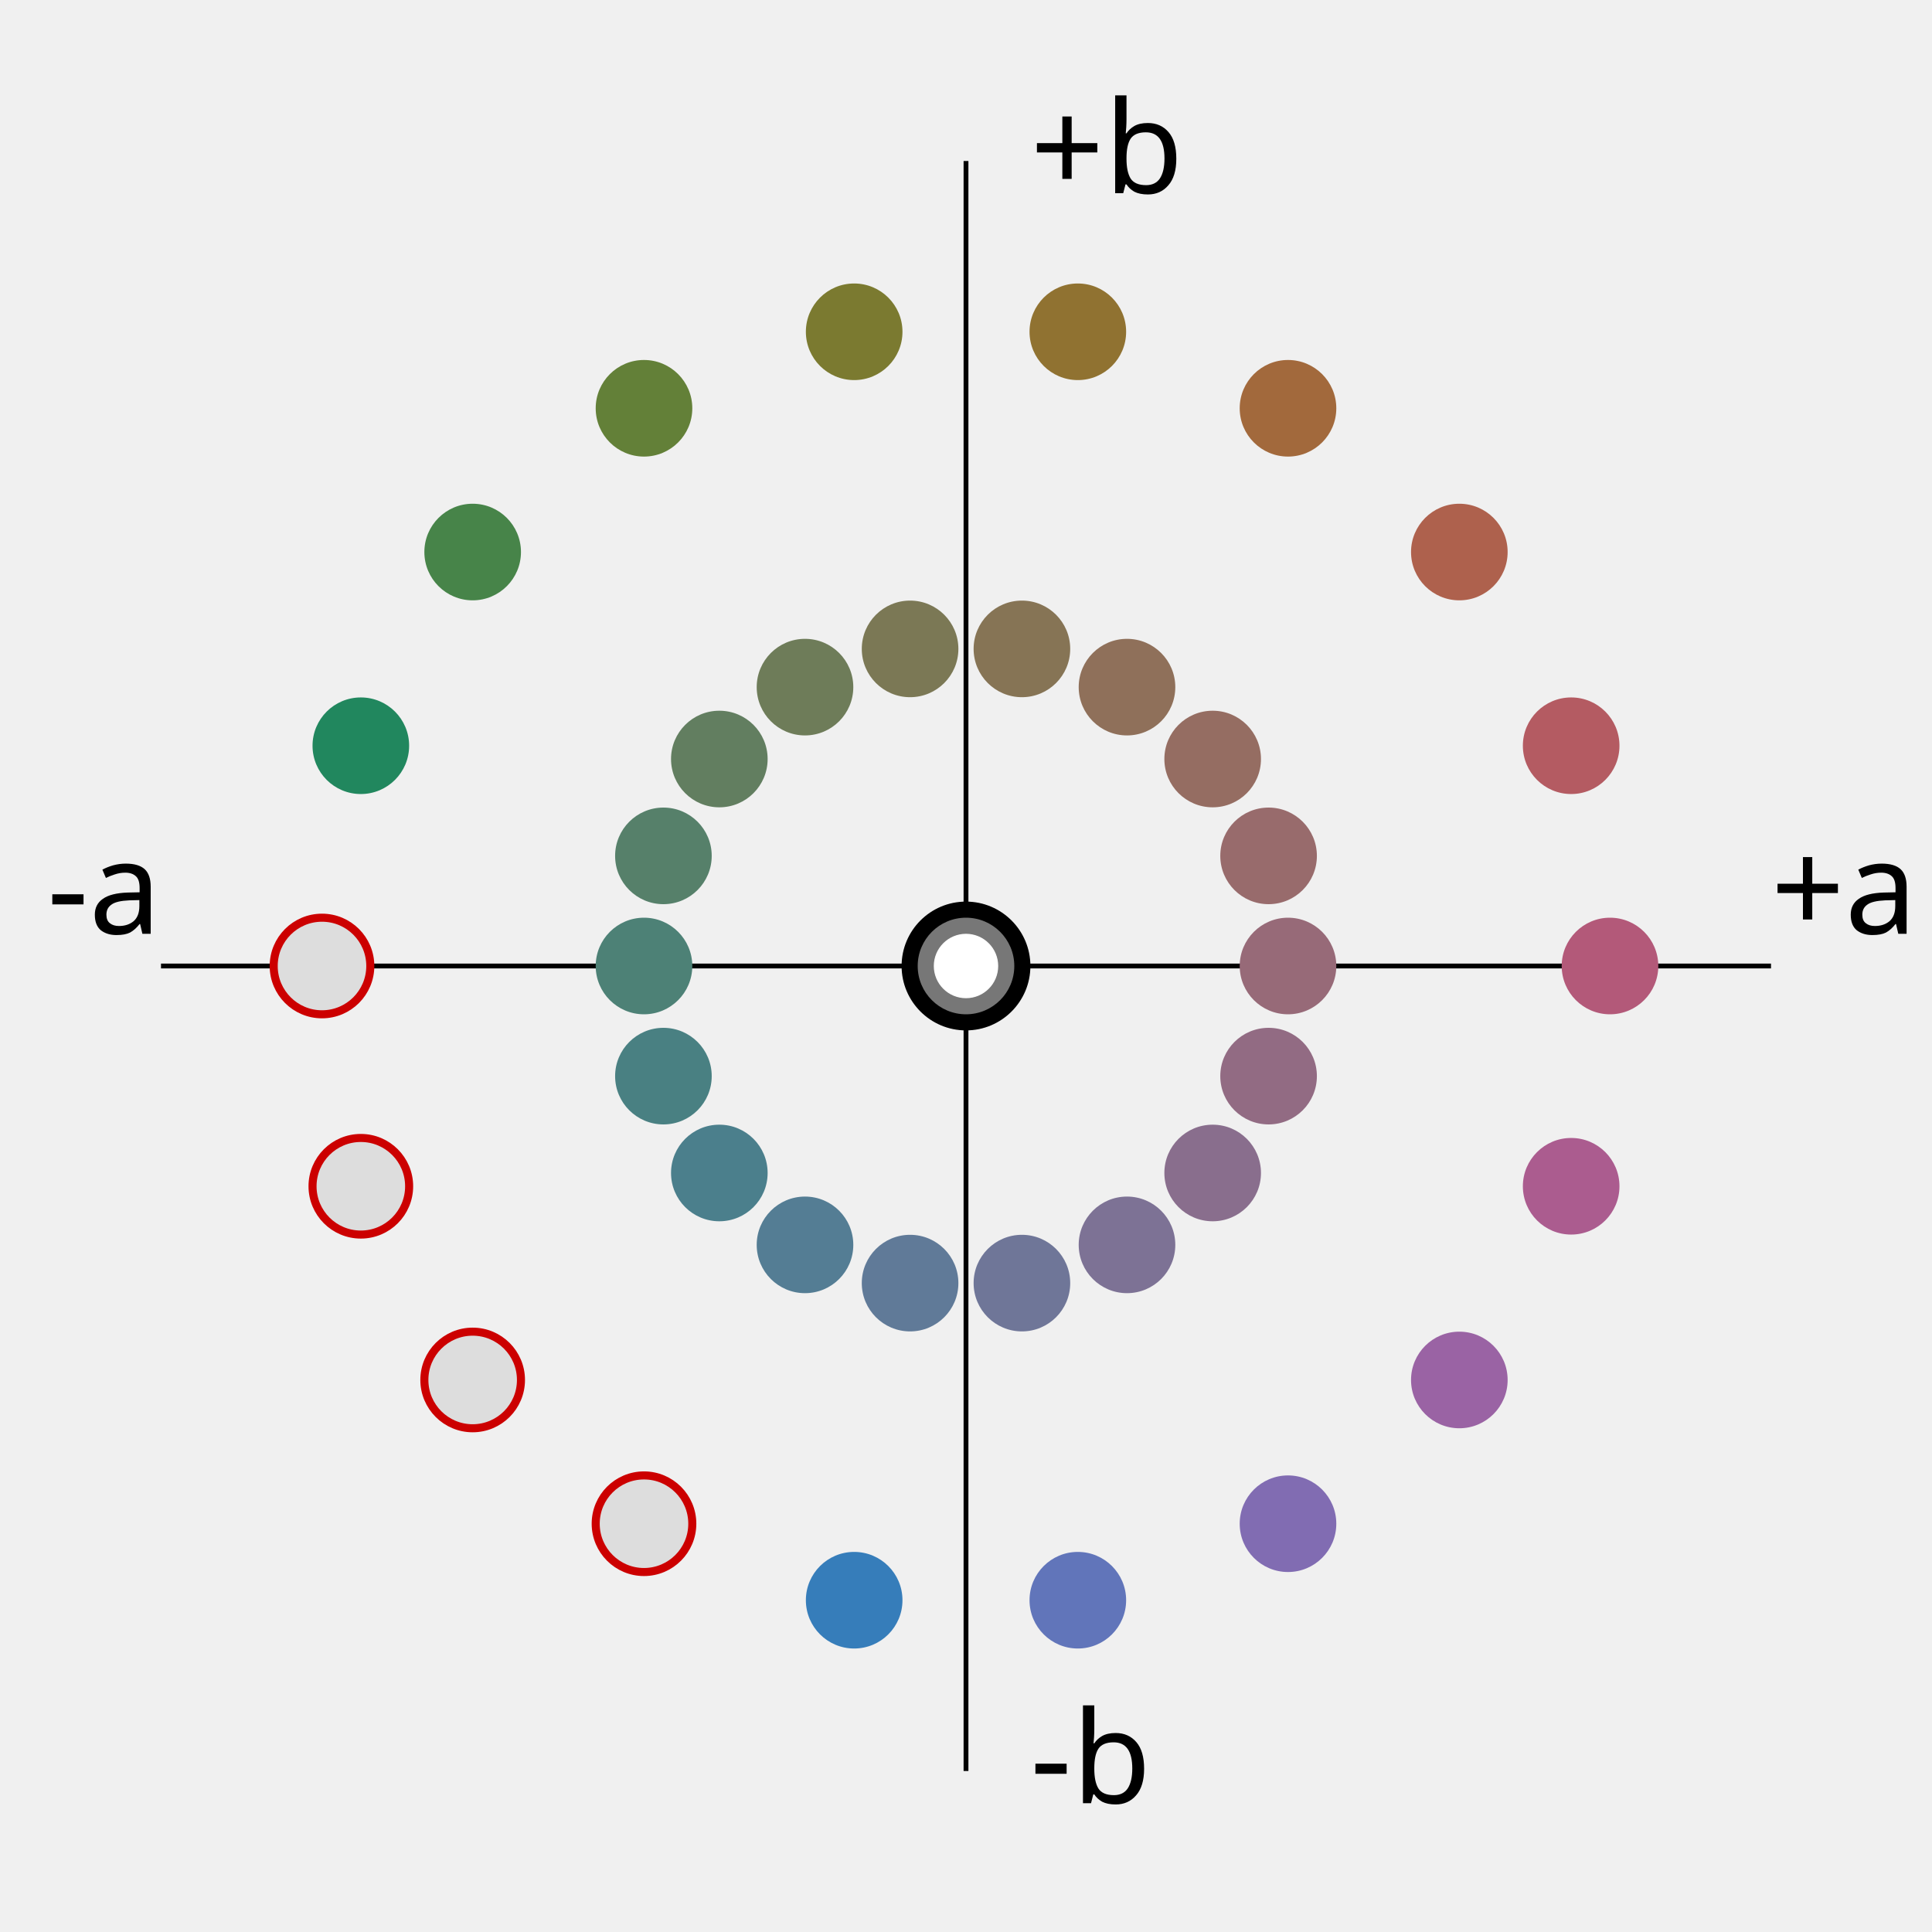
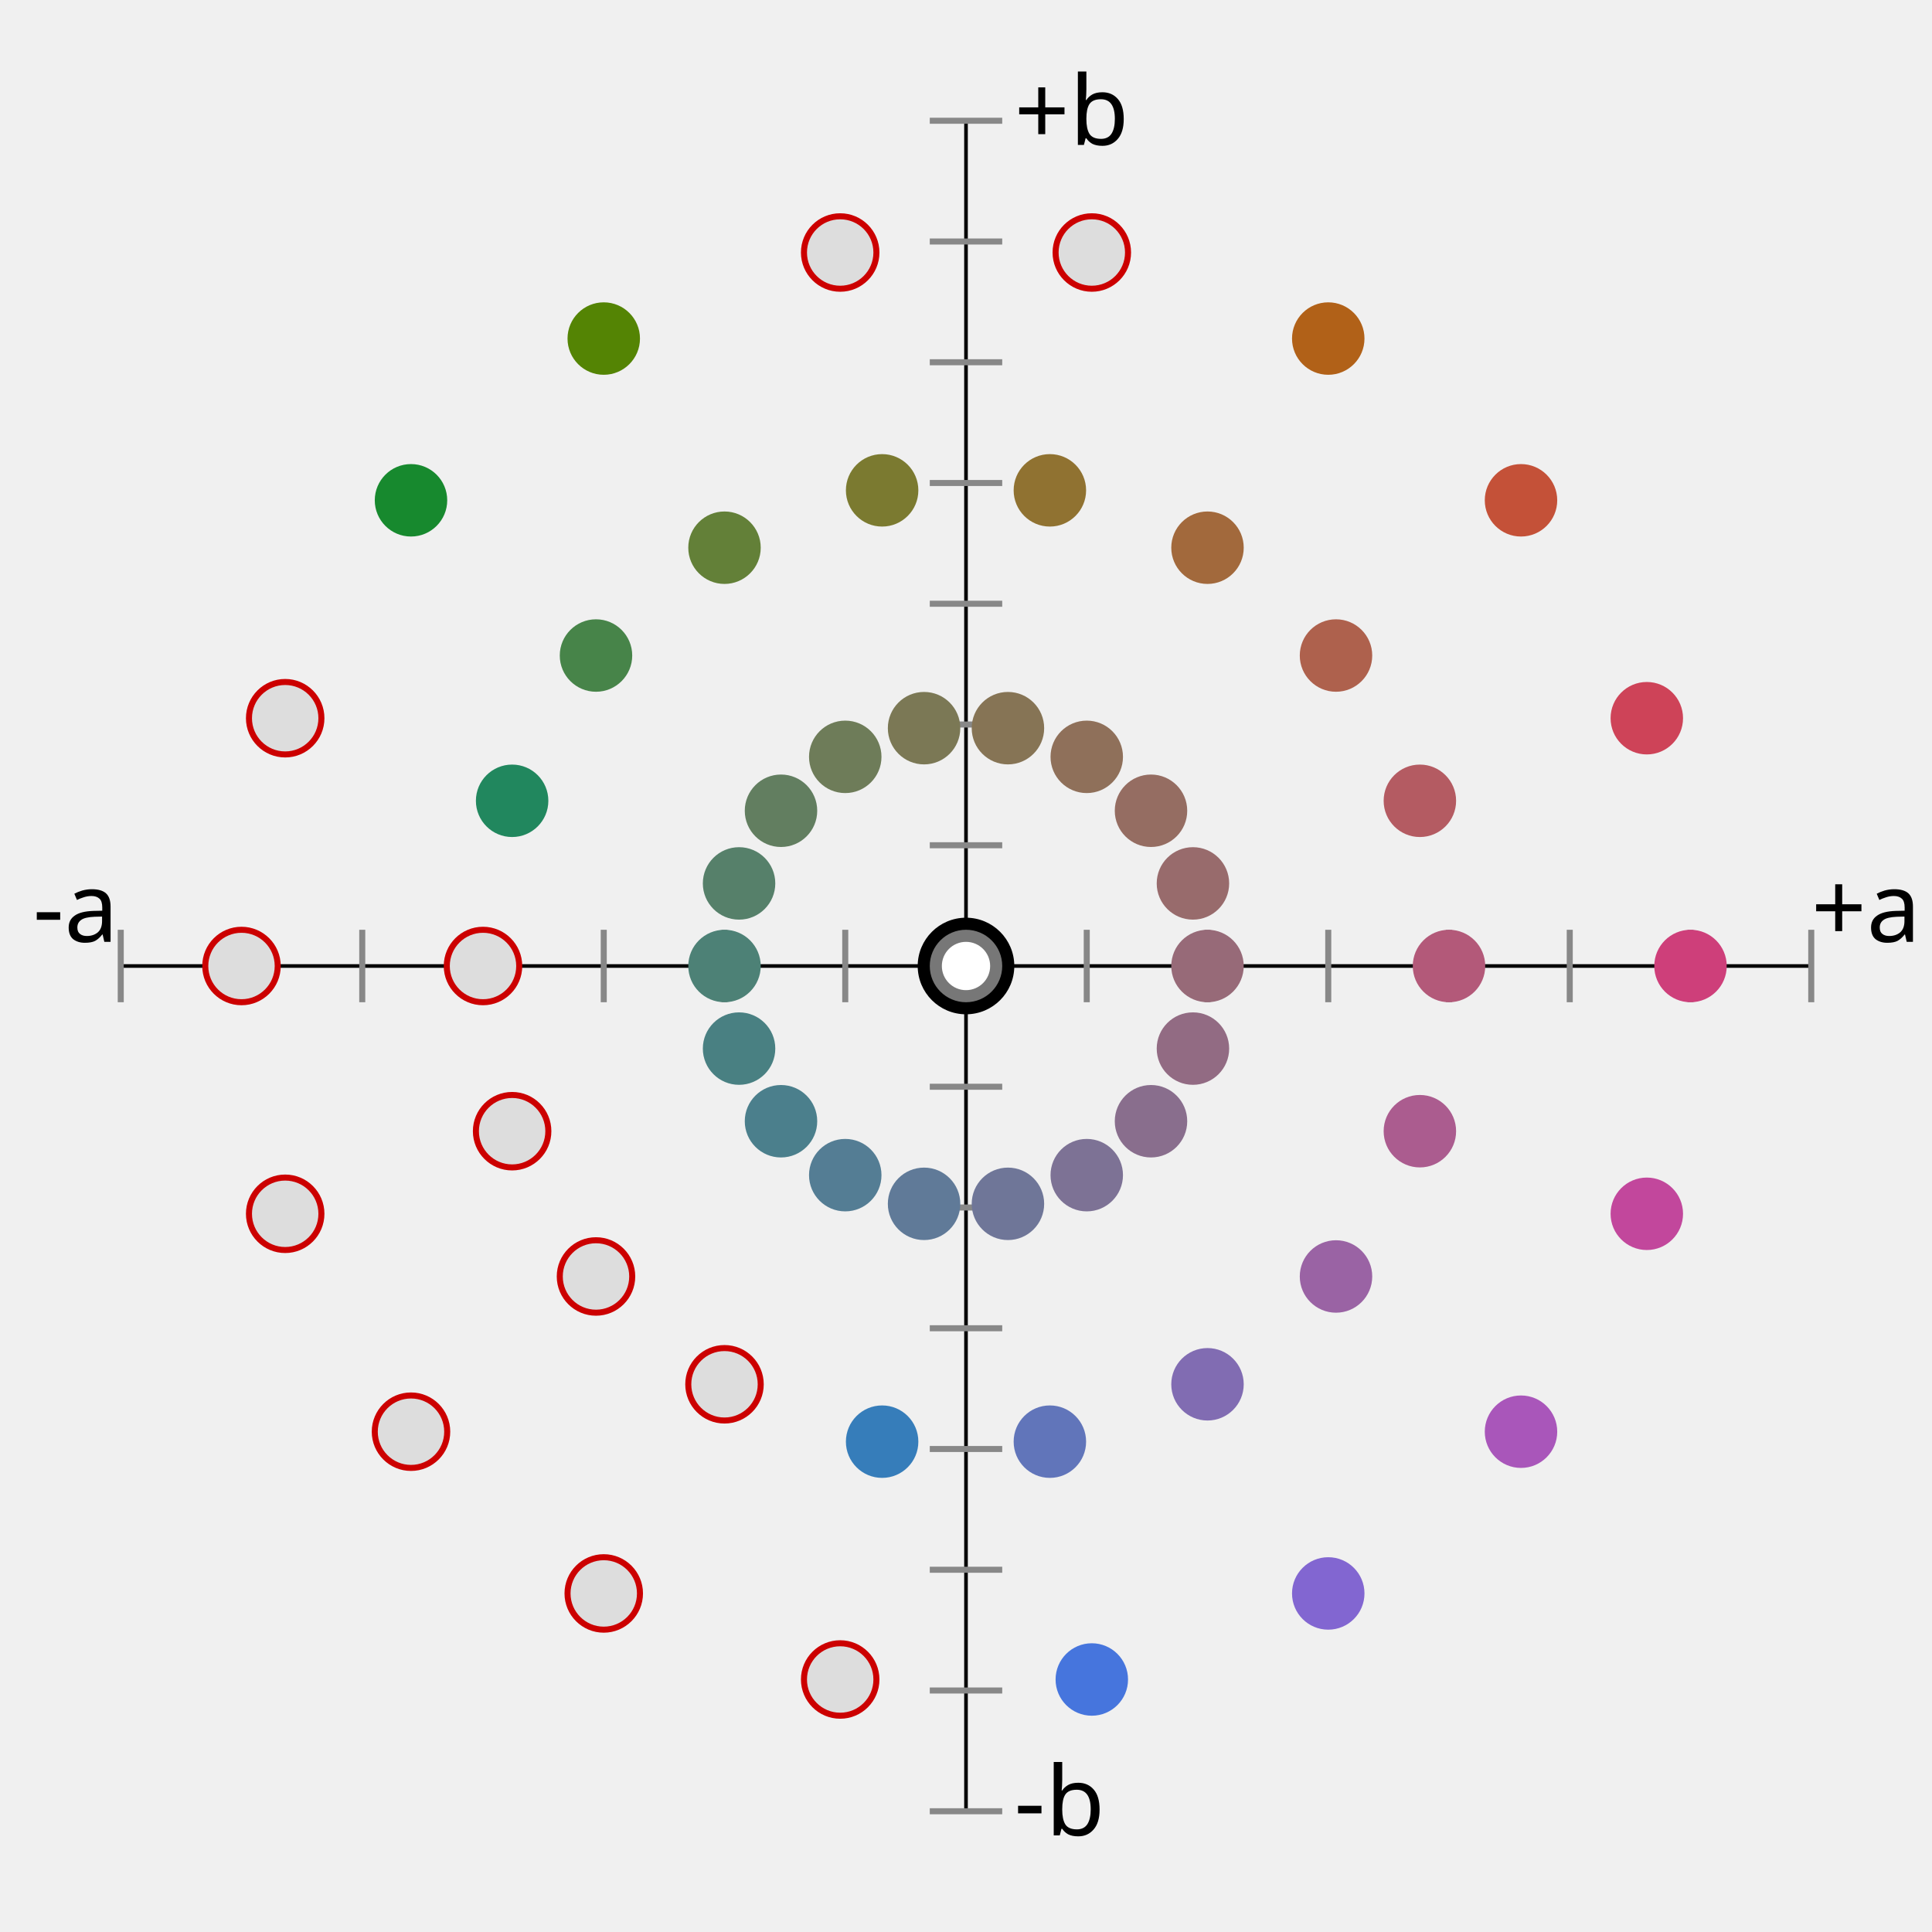
- <svg xmlns="http://www.w3.org/2000/svg" viewBox="-60 -60 120 120" overflow="visible">
+ <svg xmlns="http://www.w3.org/2000/svg" viewBox="-80 -80 160 160" overflow="visible">
  <g fill="none" stroke="black" stroke-width="0.3">
-     <polyline points="0 -50 0 50" />
-     <polyline points="-50 0 50 0" />
+     <polyline points="0 -70 0 70" />
+     <polyline points="-70 0 70 0" />
+   </g>
+   <g stroke="#888" stroke-width="0.5">
+     <path d="M-3,-70 h6 M-3,-60 h6 M-3,-50 h6 M-3,-40 h6 M-3,-30 h6 M-3,-20 h6 M-3,-10 h6 M-3,10 h6 M-3,20 h6 M-3,30 h6 M-3,40 h6 M-3,50 h6 M-3,60 h6 M-3,70 h6" />
+     <path d="M70,-3 v6 M60,-3 v6 M50,-3 v6 M40,-3 v6 M30,-3 v6 M20,-3 v6 M10,-3 v6 M-10,-3 v6 M-20,-3 v6 M-30,-3 v6 M-40,-3 v6 M-50,-3 v6 M-60,-3 v6 M-70,-3 v6" />
  </g>
  <g class="c20" stroke="none" stroke-width="0.5">
    <circle r="3" cx="20" cy="0" fill="rgb(59.26% 41.67% 46.97%)" />
    <circle r="3" cx="18.794" cy="-6.84" fill="rgb(59.66% 41.9% 42.44%)" />
    <circle r="3" cx="15.321" cy="-12.856" fill="rgb(58.52% 42.76% 38.39%)" />
    <circle r="3" cx="10" cy="-17.321" fill="rgb(56.02% 44.07% 35.28%)" />
    <circle r="3" cx="3.473" cy="-19.696" fill="rgb(52.43% 45.6% 33.51%)" />
    <circle r="3" cx="-3.473" cy="-19.696" fill="rgb(48.05% 47.11% 33.34%)" />
    <circle r="3" cx="-10" cy="-17.321" fill="rgb(43.23% 48.44% 34.83%)" />
    <circle r="3" cx="-15.321" cy="-12.856" fill="rgb(38.34% 49.48% 37.76%)" />
    <circle r="3" cx="-18.794" cy="-6.84" fill="rgb(33.83% 50.16% 41.76%)" />
    <circle r="3" cx="-20" cy="0" fill="rgb(30.33% 50.46% 46.34%)" />
    <circle r="3" cx="-18.794" cy="6.84" fill="rgb(28.65% 50.36% 50.92%)" />
    <circle r="3" cx="-15.321" cy="12.856" fill="rgb(29.5% 49.86% 54.98%)" />
    <circle r="3" cx="-10" cy="17.321" fill="rgb(32.83% 48.96% 58.03%)" />
    <circle r="3" cx="-3.473" cy="19.696" fill="rgb(37.84% 47.73% 59.69%)" />
    <circle r="3" cx="3.473" cy="19.696" fill="rgb(43.54% 46.24% 59.77%)" />
    <circle r="3" cx="10" cy="17.321" fill="rgb(49.06% 44.66% 58.27%)" />
    <circle r="3" cx="15.321" cy="12.856" fill="rgb(53.79% 43.21% 55.38%)" />
    <circle r="3" cx="18.794" cy="6.84" fill="rgb(57.28% 42.14% 51.46%)" />
  </g>
  <g class="c40" stroke="none" stroke-width="0.5">
    <circle r="3" cx="40" cy="0" fill="rgb(70.39% 34.93% 47.35%)" />
    <circle r="3" cx="37.588" cy="-13.681" fill="rgb(70.77% 35.61% 38.38%" />
    <circle r="3" cx="30.642" cy="-25.712" fill="rgb(68.29% 37.96% 30.2%)" />
    <circle r="3" cx="20" cy="-34.641" fill="rgb(63.38% 41.21% 23.58%)" />
    <circle r="3" cx="6.946" cy="-39.392" fill="rgb(56.54% 44.61% 19.4%)" />
    <circle r="3" cx="-6.946" cy="-39.392" fill="rgb(48.24% 47.65% 18.76%)" />
    <circle r="3" cx="-20" cy="-34.641" fill="rgb(38.76% 50.1% 22.08%)" />
    <circle r="3" cx="-30.642" cy="-25.712" fill="rgb(27.84% 51.87% 28.48%)" />
    <circle r="3" cx="-37.588" cy="-13.681" fill="rgb(12.95% 52.99% 36.81%)" />
    <circle r="3" cx="-40" cy="0" fill="#DDD" stroke="#C00" />
    <circle r="3" cx="-37.588" cy="13.681" fill="#DDD" stroke="#C00" />
    <circle r="3" cx="-30.642" cy="25.712" fill="#DDD" stroke="#C00" />
    <circle r="3" cx="-20" cy="34.641" fill="#DDD" stroke="#C00" />
    <circle r="3" cx="-6.946" cy="39.392" fill="rgb(21.23% 48.89% 72.92%)" />
    <circle r="3" cx="6.946" cy="39.392" fill="rgb(37.9% 45.95% 73.05%)" />
    <circle r="3" cx="20" cy="34.641" fill="rgb(50.54% 42.5% 69.97%)" />
    <circle r="3" cx="30.642" cy="25.712" fill="rgb(60.23% 39.01% 64.12%)" />
    <circle r="3" cx="37.588" cy="13.681" fill="rgb(66.89% 36.21% 56.26%)" />
  </g>
+   <g class="c60" stroke="none" stroke-width="0.5">
+     <circle r="3" cx="60" cy="0" fill="rgb(80.704% 24.621% 47.783%)" />
+     <circle r="3" cx="56.382" cy="-20.521" fill="rgb(80.861% 26.412% 34.481%)" />
+     <circle r="3" cx="45.963" cy="-38.567" fill="rgb(76.918% 31.706% 21.963%)" />
+     <circle r="3" cx="30" cy="-51.962" fill="rgb(69.584% 37.946% 9.557%)" />
+     <circle r="3" cx="10.419" cy="-59.088" fill="#DDD" stroke="#C00" />
+     <circle r="3" cx="-10.419" cy="-59.088" fill="#DDD" stroke="#C00" />
+     <circle r="3" cx="-30" cy="-51.962" fill="rgb(32.937% 51.617% 1.595%)" />
+     <circle r="3" cx="-45.963" cy="-38.567" fill="rgb(9.103% 53.901% 17.945%)" />
+     <circle r="3" cx="-56.382" cy="-20.521" fill="#DDD" stroke="#C00" />
+     <circle r="3" cx="-60" cy="0" fill="#DDD" stroke="#C00" />
+     <circle r="3" cx="-56.382" cy="20.521" fill="#DDD" stroke="#C00" />
+     <circle r="3" cx="-45.963" cy="38.567" fill="#DDD" stroke="#C00" />
+     <circle r="3" cx="-30" cy="51.962" fill="#DDD" stroke="#C00" />
+     <circle r="3" cx="-10.419" cy="59.088" fill="#DDD" stroke="#C00" />
+     <circle r="3" cx="10.419" cy="59.088" fill="rgb(27.324% 45.790% 86.559%)" />
+     <circle r="3" cx="30" cy="51.962" fill="rgb(51.018% 40.136% 81.824%)" />
+     <circle r="3" cx="45.963" cy="38.567" fill="rgb(66.177% 33.664% 72.908%)" />
+     <circle r="3" cx="56.382" cy="20.521" fill="rgb(75.919% 27.681% 61.058%)" />
+   </g>
  <circle r="4" />
  <circle r="3" fill="#777" />
  <circle r="2" fill="#fff" />
  <g font-family="sans-serif" font-size="6pt">
-     <text x="50" y="-2">+a</text>
-     <text x="-50" y="-2" text-anchor="end">-a</text>
-     <text x="4" y="52">-b</text>
-     <text x="4" y="-48">+b</text>
+     <text x="70" y="-2">+a</text>
+     <text x="-70.2" y="-2" text-anchor="end">-a</text>
+     <text x="4" y="72">-b</text>
+     <text x="4" y="-68">+b</text>
  </g>
</svg>
